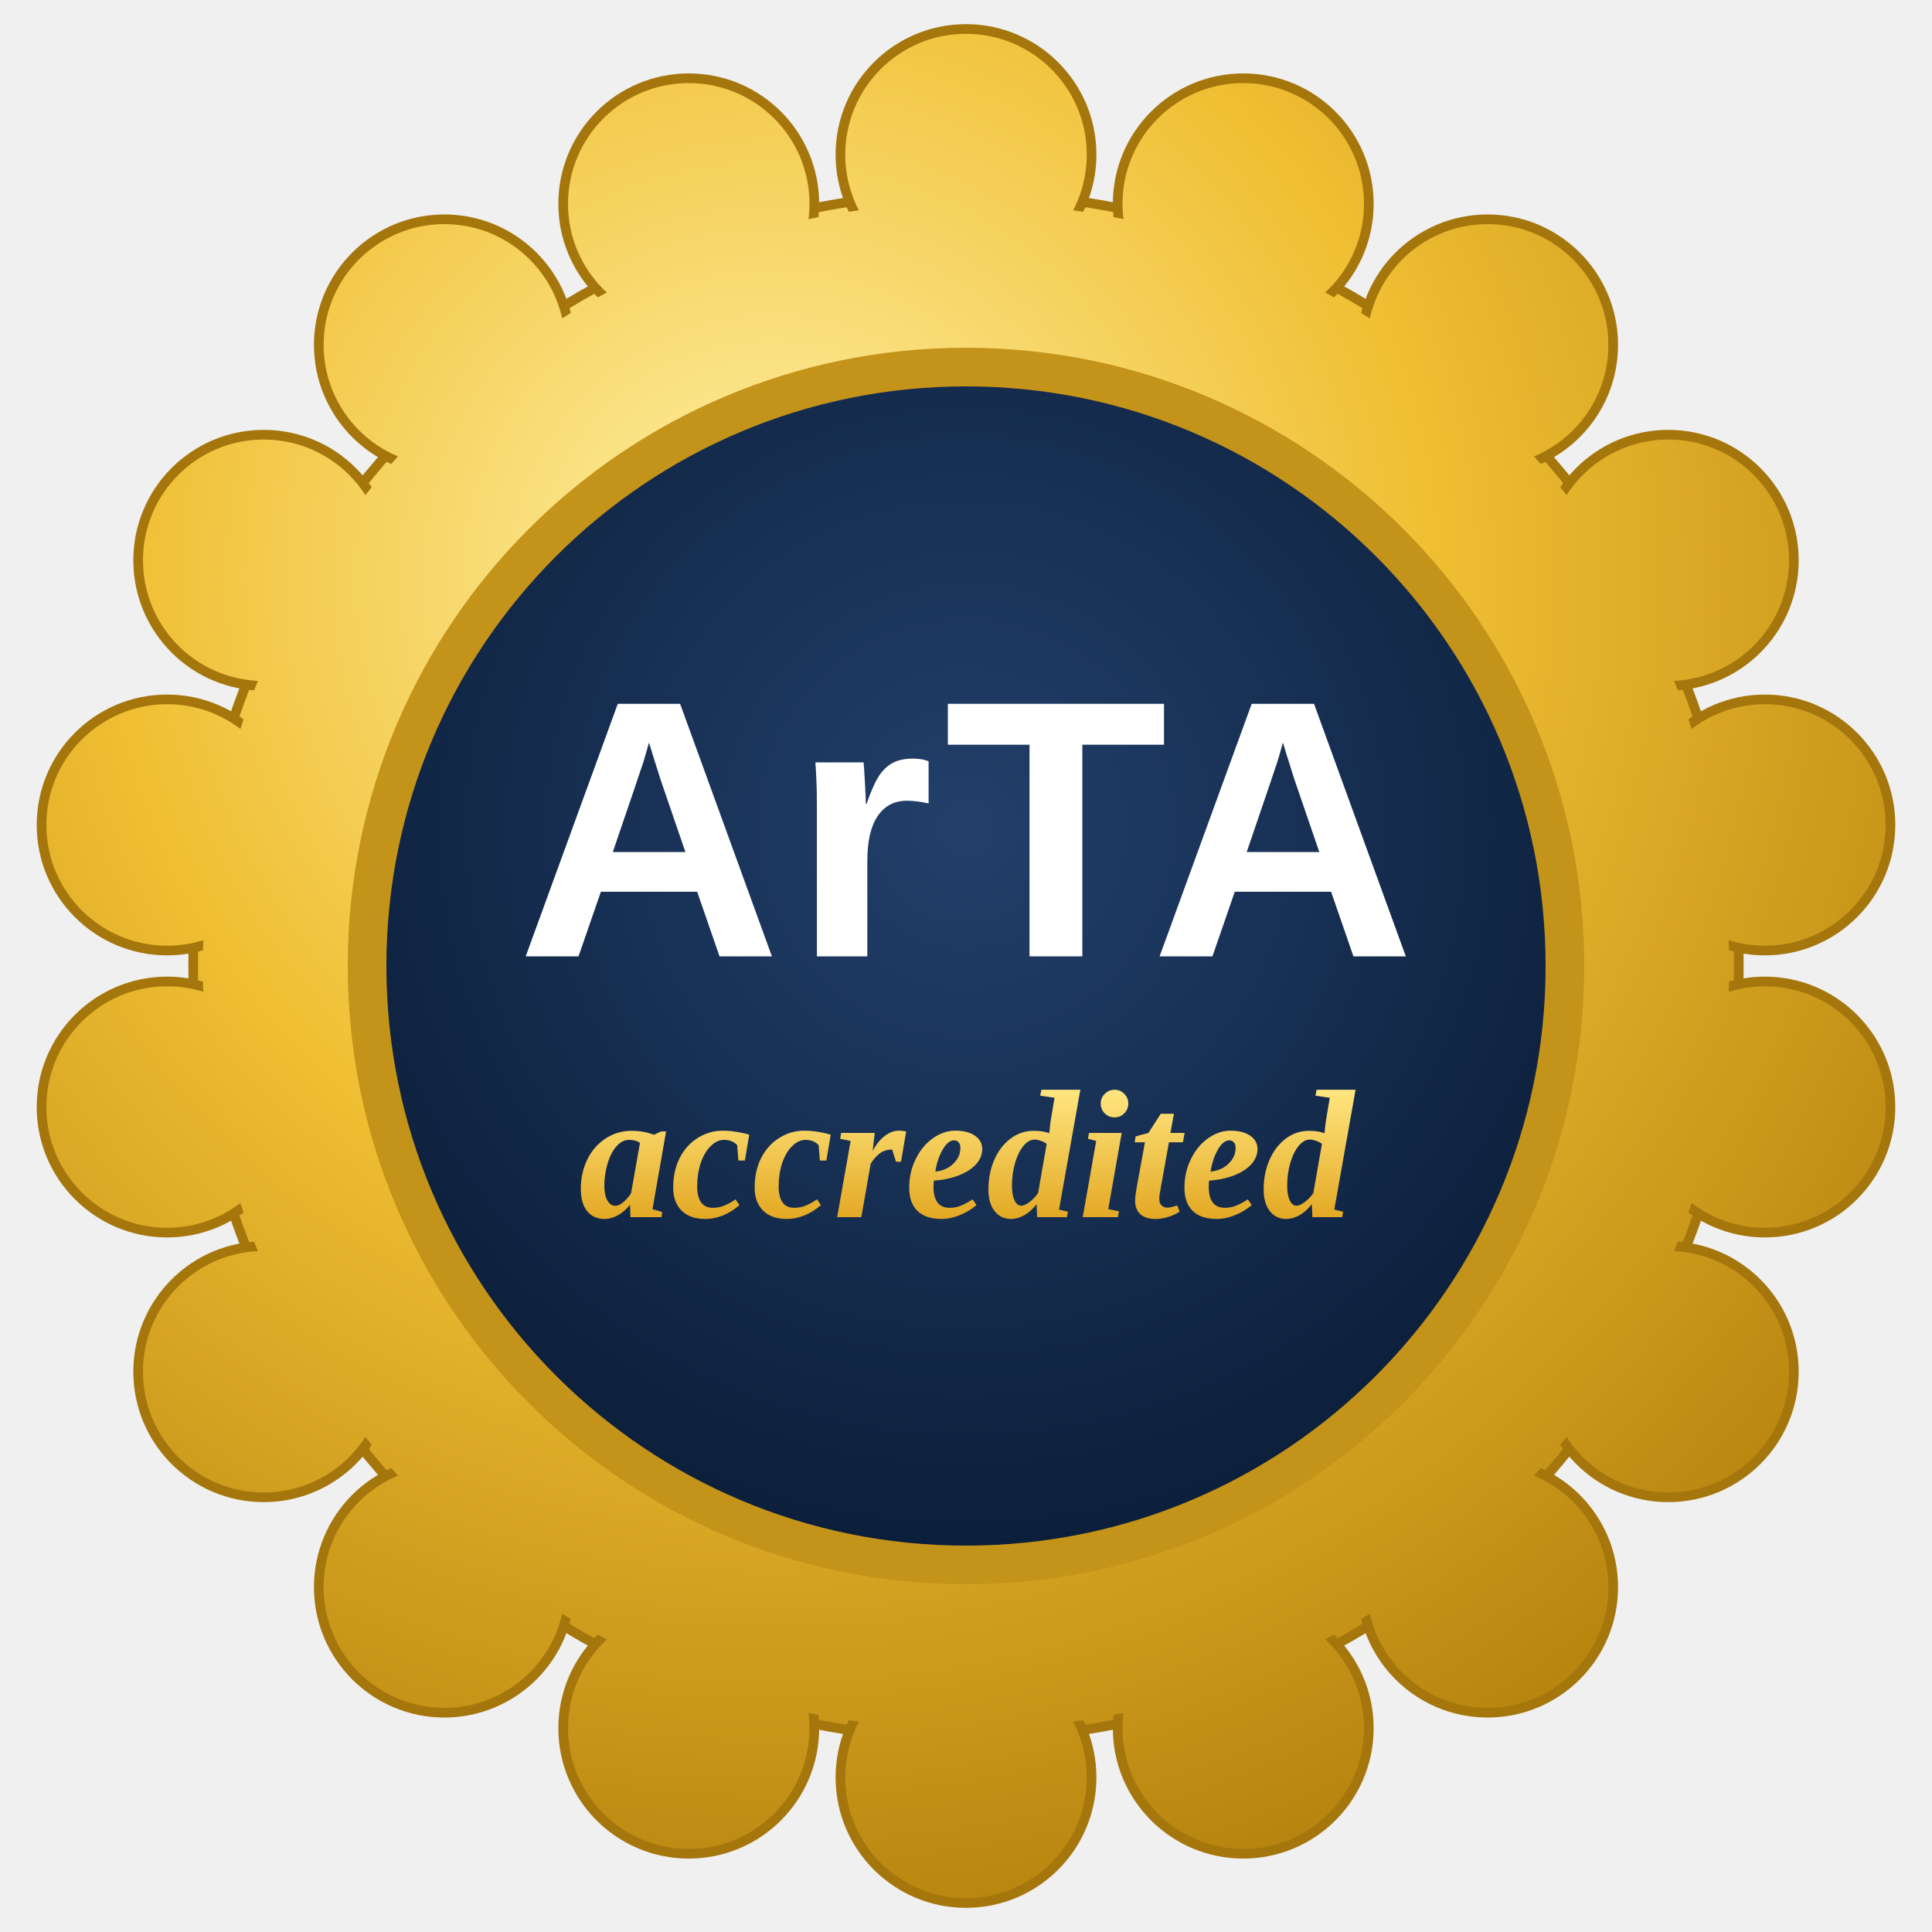
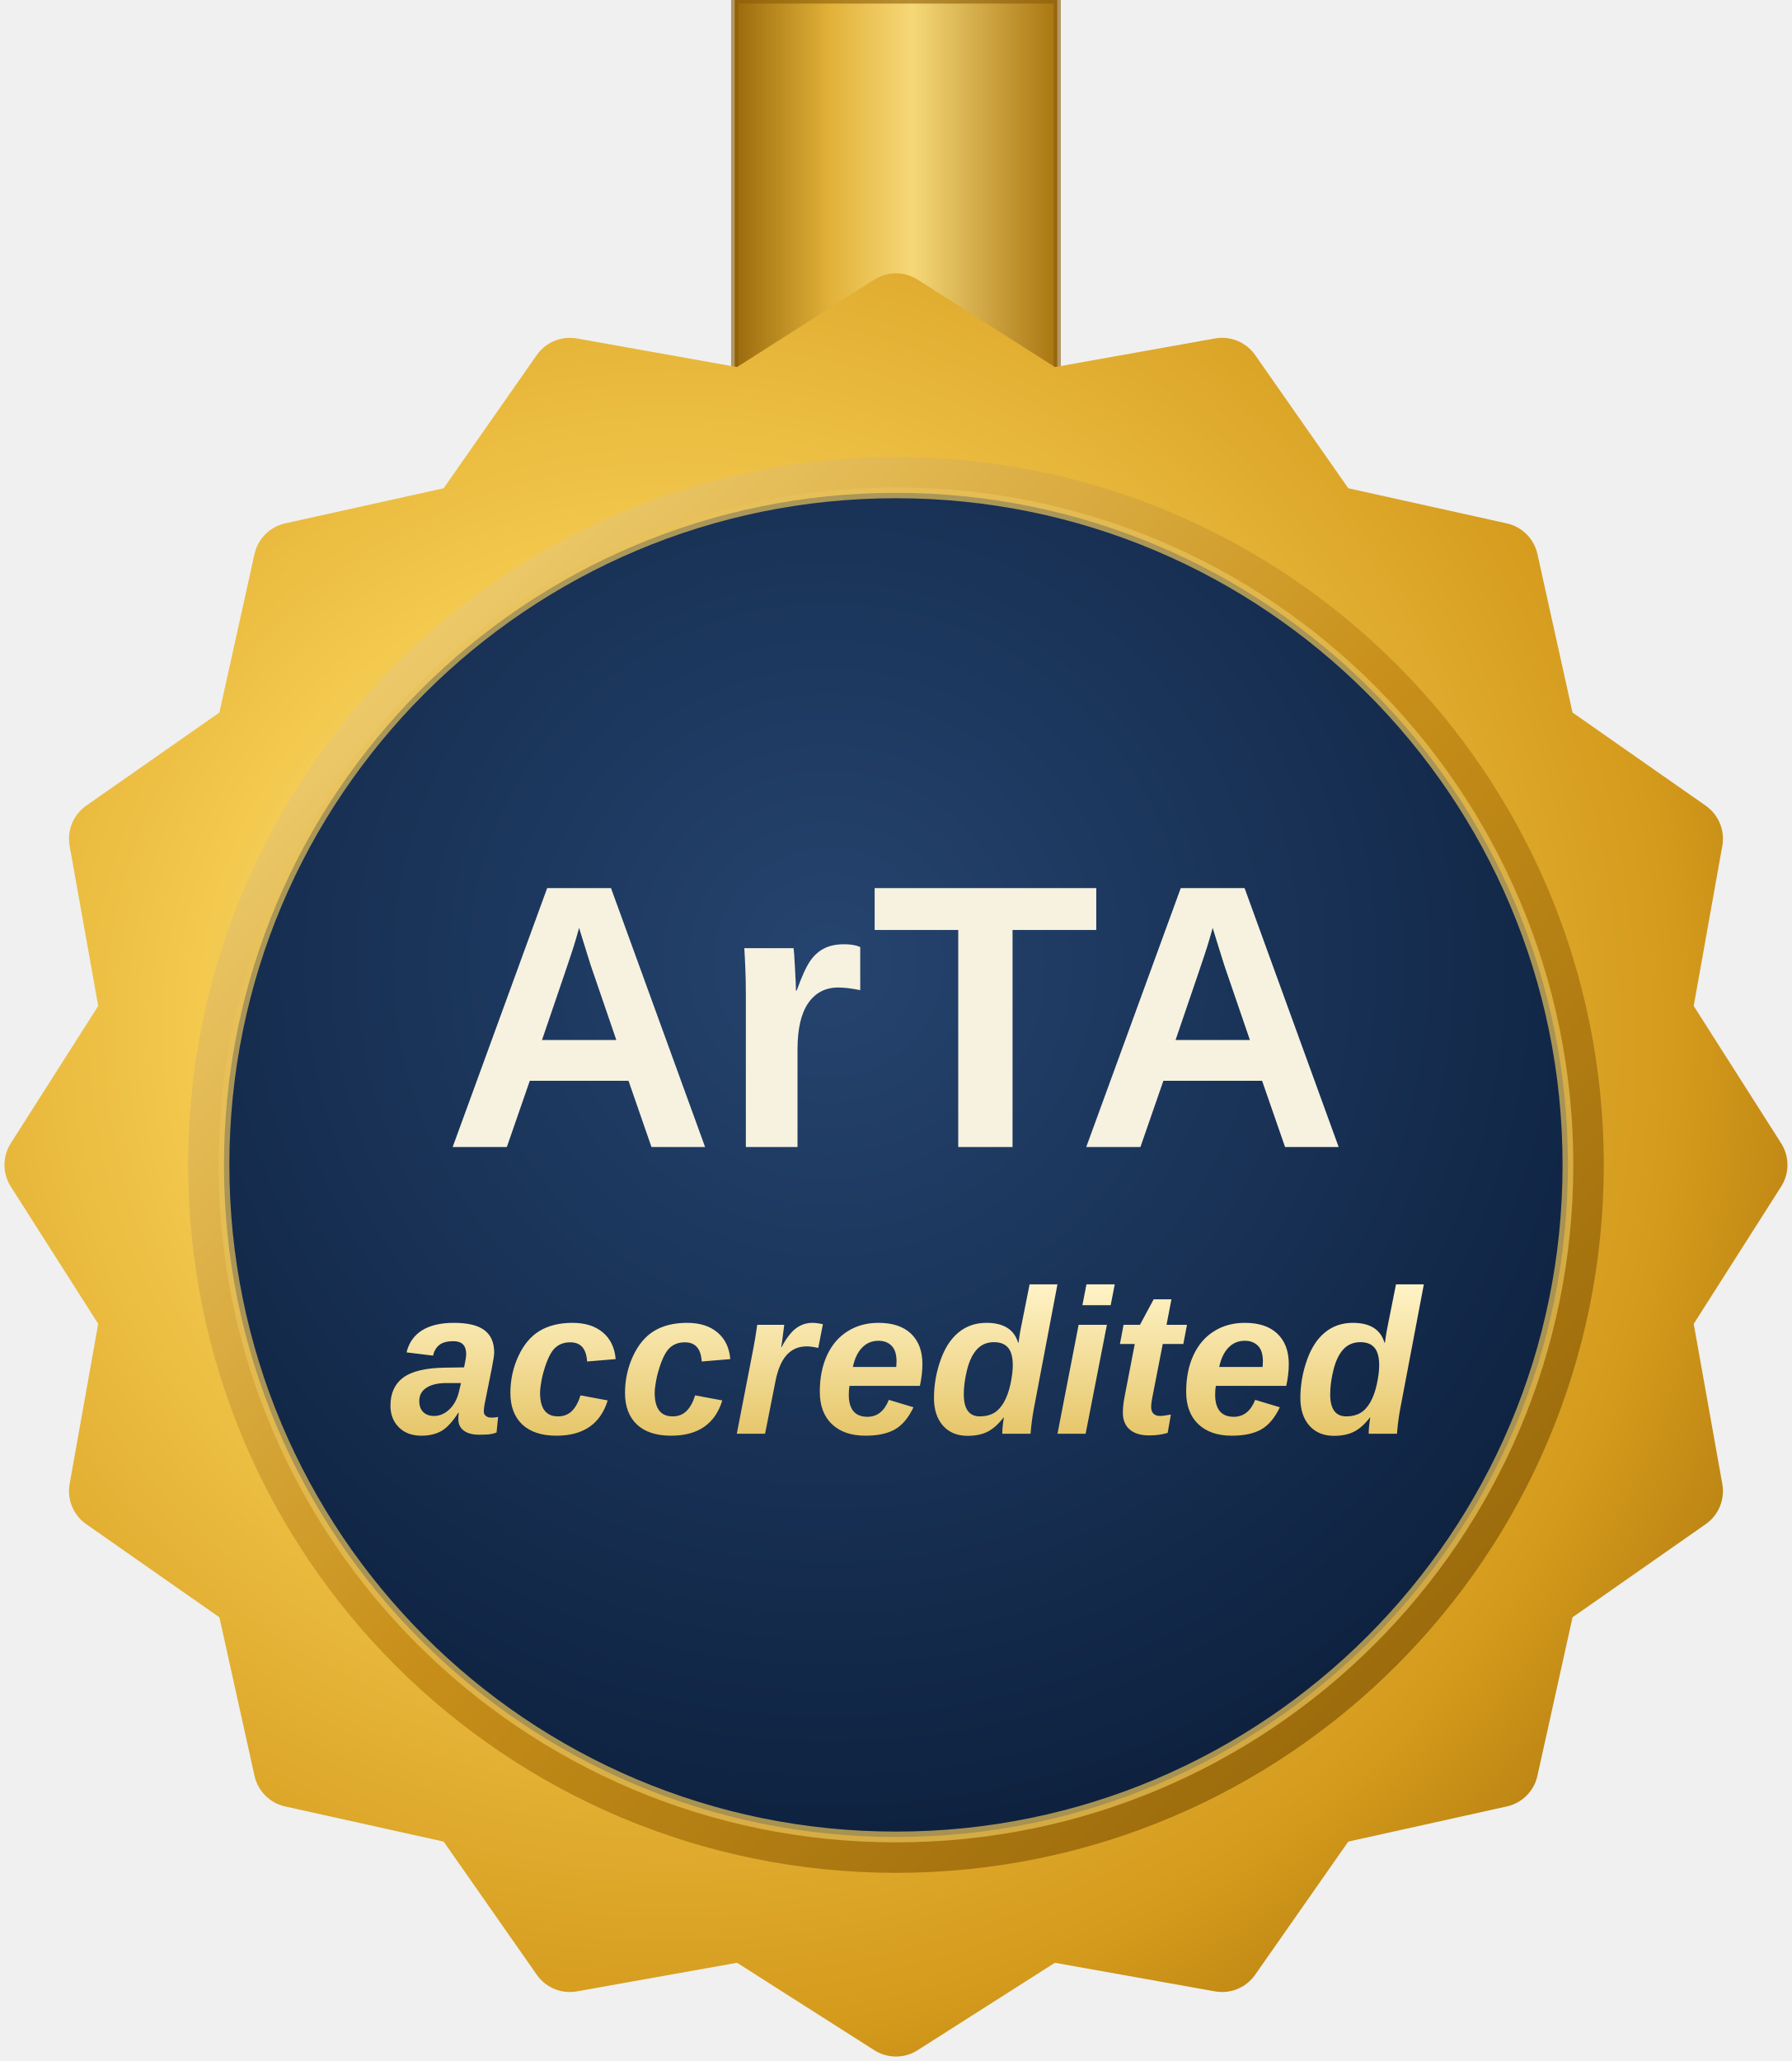
- <svg xmlns="http://www.w3.org/2000/svg" viewBox="0 0 200 200" width="200" height="200" role="img" aria-label="ArTA accredited">
+ <svg xmlns="http://www.w3.org/2000/svg" viewBox="0 0 200 230" width="200" height="230" role="img" aria-label="ArTA accredited">
  <defs>
-     <radialGradient id="gold" gradientUnits="userSpaceOnUse" cx="80" cy="60" r="150">
-       <stop offset="0%" stop-color="#fff2a8" />
-       <stop offset="45%" stop-color="#f0bf33" />
-       <stop offset="100%" stop-color="#b07d0a" />
+     <linearGradient id="ribbon" x1="0" y1="0" x2="1" y2="0">
+       <stop offset="0%" stop-color="#9a6a0c" />
+       <stop offset="30%" stop-color="#e2b23a" />
+       <stop offset="55%" stop-color="#f6d878" />
+       <stop offset="100%" stop-color="#a87510" />
+     </linearGradient>
+     <radialGradient id="gold" gradientUnits="userSpaceOnUse" cx="75" cy="85" r="150">
+       <stop offset="0%" stop-color="#fff6c4" />
+       <stop offset="35%" stop-color="#f3c94e" />
+       <stop offset="75%" stop-color="#d49a1c" />
+       <stop offset="100%" stop-color="#a06c08" />
    </radialGradient>
-     <linearGradient id="goldText" x1="0" y1="0" x2="0" y2="1">
-       <stop offset="0%" stop-color="#ffe680" />
-       <stop offset="100%" stop-color="#e3a823" />
+     <linearGradient id="rim" x1="0" y1="0" x2="1" y2="1">
+       <stop offset="0%" stop-color="#fbe08a" />
+       <stop offset="50%" stop-color="#c8901a" />
+       <stop offset="100%" stop-color="#8a5c06" />
    </linearGradient>
-     <radialGradient id="navy" cx="50%" cy="38%" r="65%">
-       <stop offset="0%" stop-color="#22406b" />
-       <stop offset="100%" stop-color="#0b1d38" />
+     <radialGradient id="navy" cx="45%" cy="35%" r="70%">
+       <stop offset="0%" stop-color="#25446f" />
+       <stop offset="100%" stop-color="#0c1f3c" />
    </radialGradient>
+     <linearGradient id="accredited" x1="0" y1="0" x2="0" y2="1">
+       <stop offset="0%" stop-color="#fff3c7" />
+       <stop offset="100%" stop-color="#e6c66a" />
+     </linearGradient>
  </defs>
-   <g fill="url(#gold)" stroke="#a5760c" stroke-width="1">
-     <circle cx="100" cy="100" r="80" />
-     <circle cx="100.0" cy="16.0" r="13" />
-     <circle cx="128.7" cy="21.1" r="13" />
-     <circle cx="154.0" cy="35.7" r="13" />
-     <circle cx="172.7" cy="58.0" r="13" />
-     <circle cx="182.7" cy="85.4" r="13" />
-     <circle cx="182.7" cy="114.6" r="13" />
-     <circle cx="172.7" cy="142.0" r="13" />
-     <circle cx="154.0" cy="164.3" r="13" />
-     <circle cx="128.7" cy="178.9" r="13" />
-     <circle cx="100.0" cy="184.0" r="13" />
-     <circle cx="71.3" cy="178.9" r="13" />
-     <circle cx="46.0" cy="164.3" r="13" />
-     <circle cx="27.3" cy="142.0" r="13" />
-     <circle cx="17.3" cy="114.6" r="13" />
-     <circle cx="17.3" cy="85.4" r="13" />
-     <circle cx="27.3" cy="58.0" r="13" />
-     <circle cx="46.0" cy="35.7" r="13" />
-     <circle cx="71.3" cy="21.1" r="13" />
+   <rect x="82" y="0" width="36" height="70" fill="url(#ribbon)" />
+   <rect x="82" y="0" width="36" height="70" fill="none" stroke="#8a5c06" stroke-width="0.8" opacity="0.6" />
+   <g transform="translate(0 30)">
+     <polygon fill="url(#gold)" stroke="url(#gold)" stroke-width="9" stroke-linejoin="round" points="100.0,5.0 116.8,15.7 136.4,12.2 147.8,28.5 167.2,32.8 171.5,52.2 187.8,63.6 184.3,83.2 195.0,100.0 184.3,116.8 187.8,136.4 171.5,147.8 167.2,167.2 147.8,171.5 136.4,187.8 116.8,184.3 100.0,195.0 83.2,184.3 63.6,187.8 52.2,171.5 32.8,167.2 28.5,147.8 12.2,136.4 15.7,116.8 5.0,100.0 15.7,83.2 12.2,63.6 28.5,52.2 32.8,32.8 52.2,28.5 63.6,12.2 83.2,15.7" />
+     <circle cx="100" cy="100" r="79" fill="url(#rim)" />
+     <circle cx="100" cy="100" r="75" fill="url(#navy)" />
+     <circle cx="100" cy="100" r="75" fill="none" stroke="#e8c25a" stroke-width="1.2" opacity="0.7" />
+     <text x="100" y="98" text-anchor="middle" font-family="Arial, Helvetica, sans-serif" font-weight="700" font-size="42" fill="#f6f2df" letter-spacing="0.5">ArTA</text>
+     <text x="101" y="130" text-anchor="middle" font-family="Arial, Helvetica, sans-serif" font-style="italic" font-weight="700" font-size="23" textLength="112" lengthAdjust="spacingAndGlyphs" fill="url(#accredited)">accredited</text>
  </g>
-   <circle cx="100" cy="100" r="79" fill="url(#gold)" />
-   <circle cx="100" cy="100" r="64" fill="#c4931a" />
-   <circle cx="100" cy="100" r="60" fill="url(#navy)" />
-   <text x="100" y="99" text-anchor="middle" font-family="Arial, Helvetica, sans-serif" font-weight="700" font-size="38" fill="#ffffff" letter-spacing="1">ArTA</text>
-   <text x="100" y="126" text-anchor="middle" font-family="Georgia, 'Times New Roman', serif" font-style="italic" font-weight="700" font-size="19" fill="url(#goldText)">accredited</text>
</svg>
